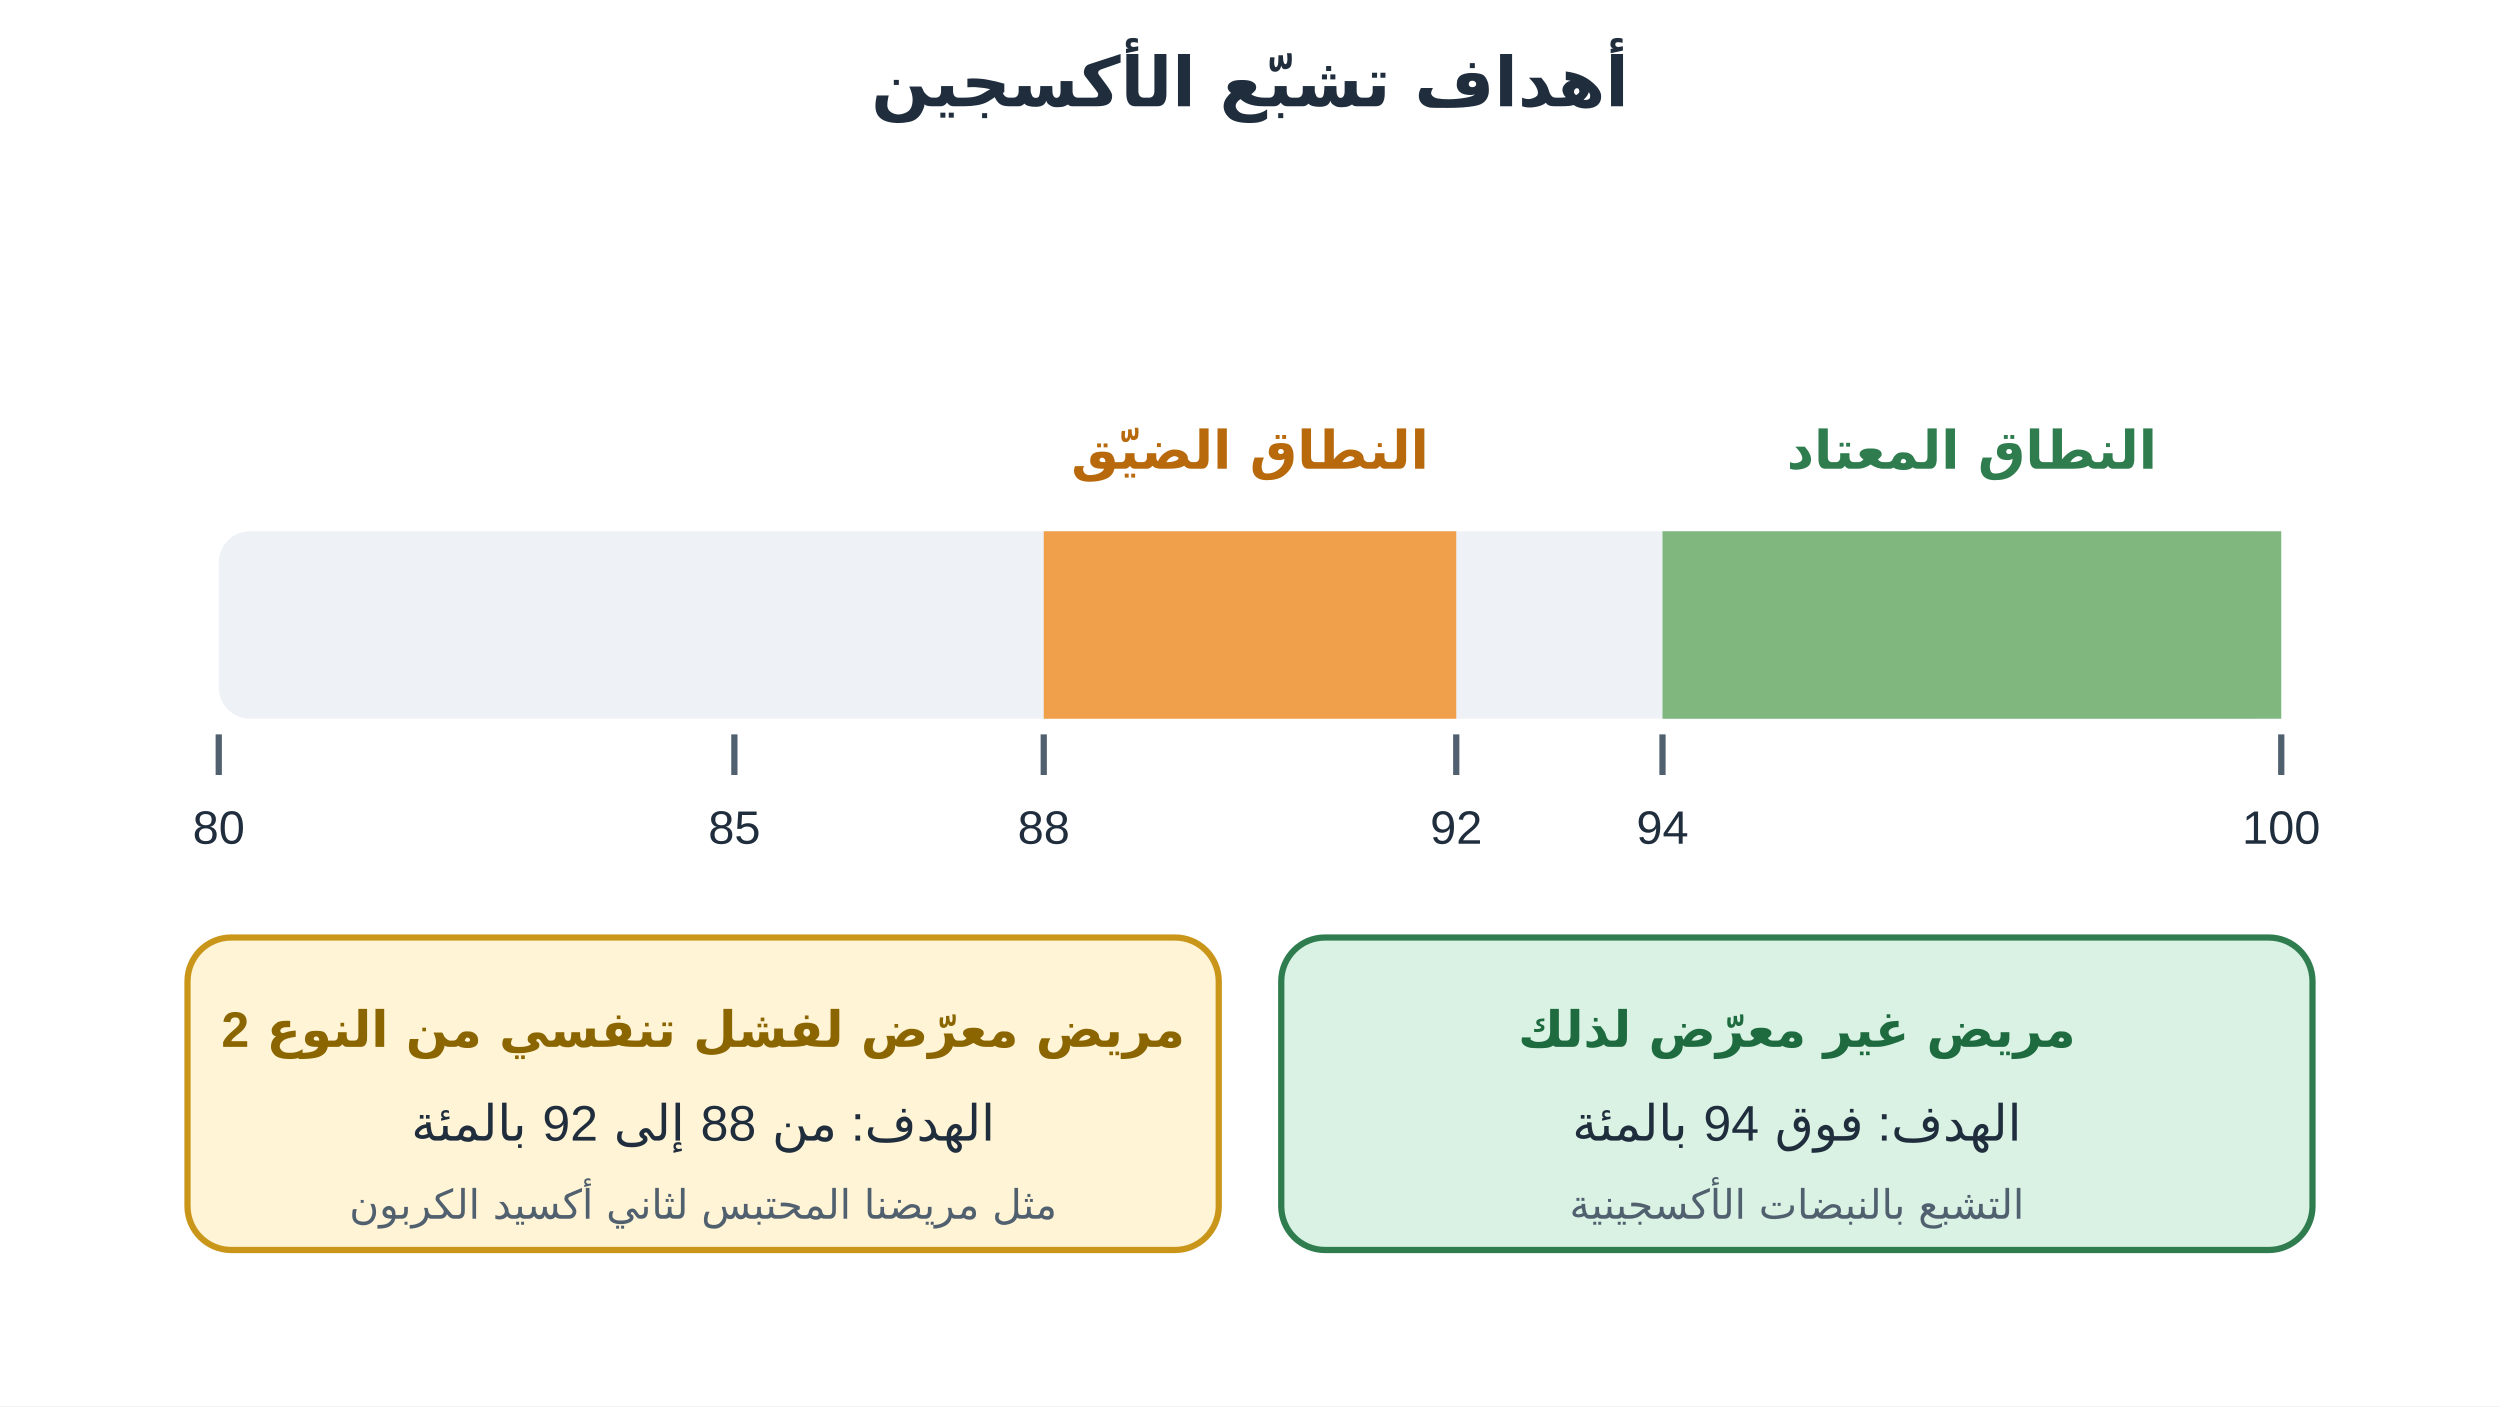
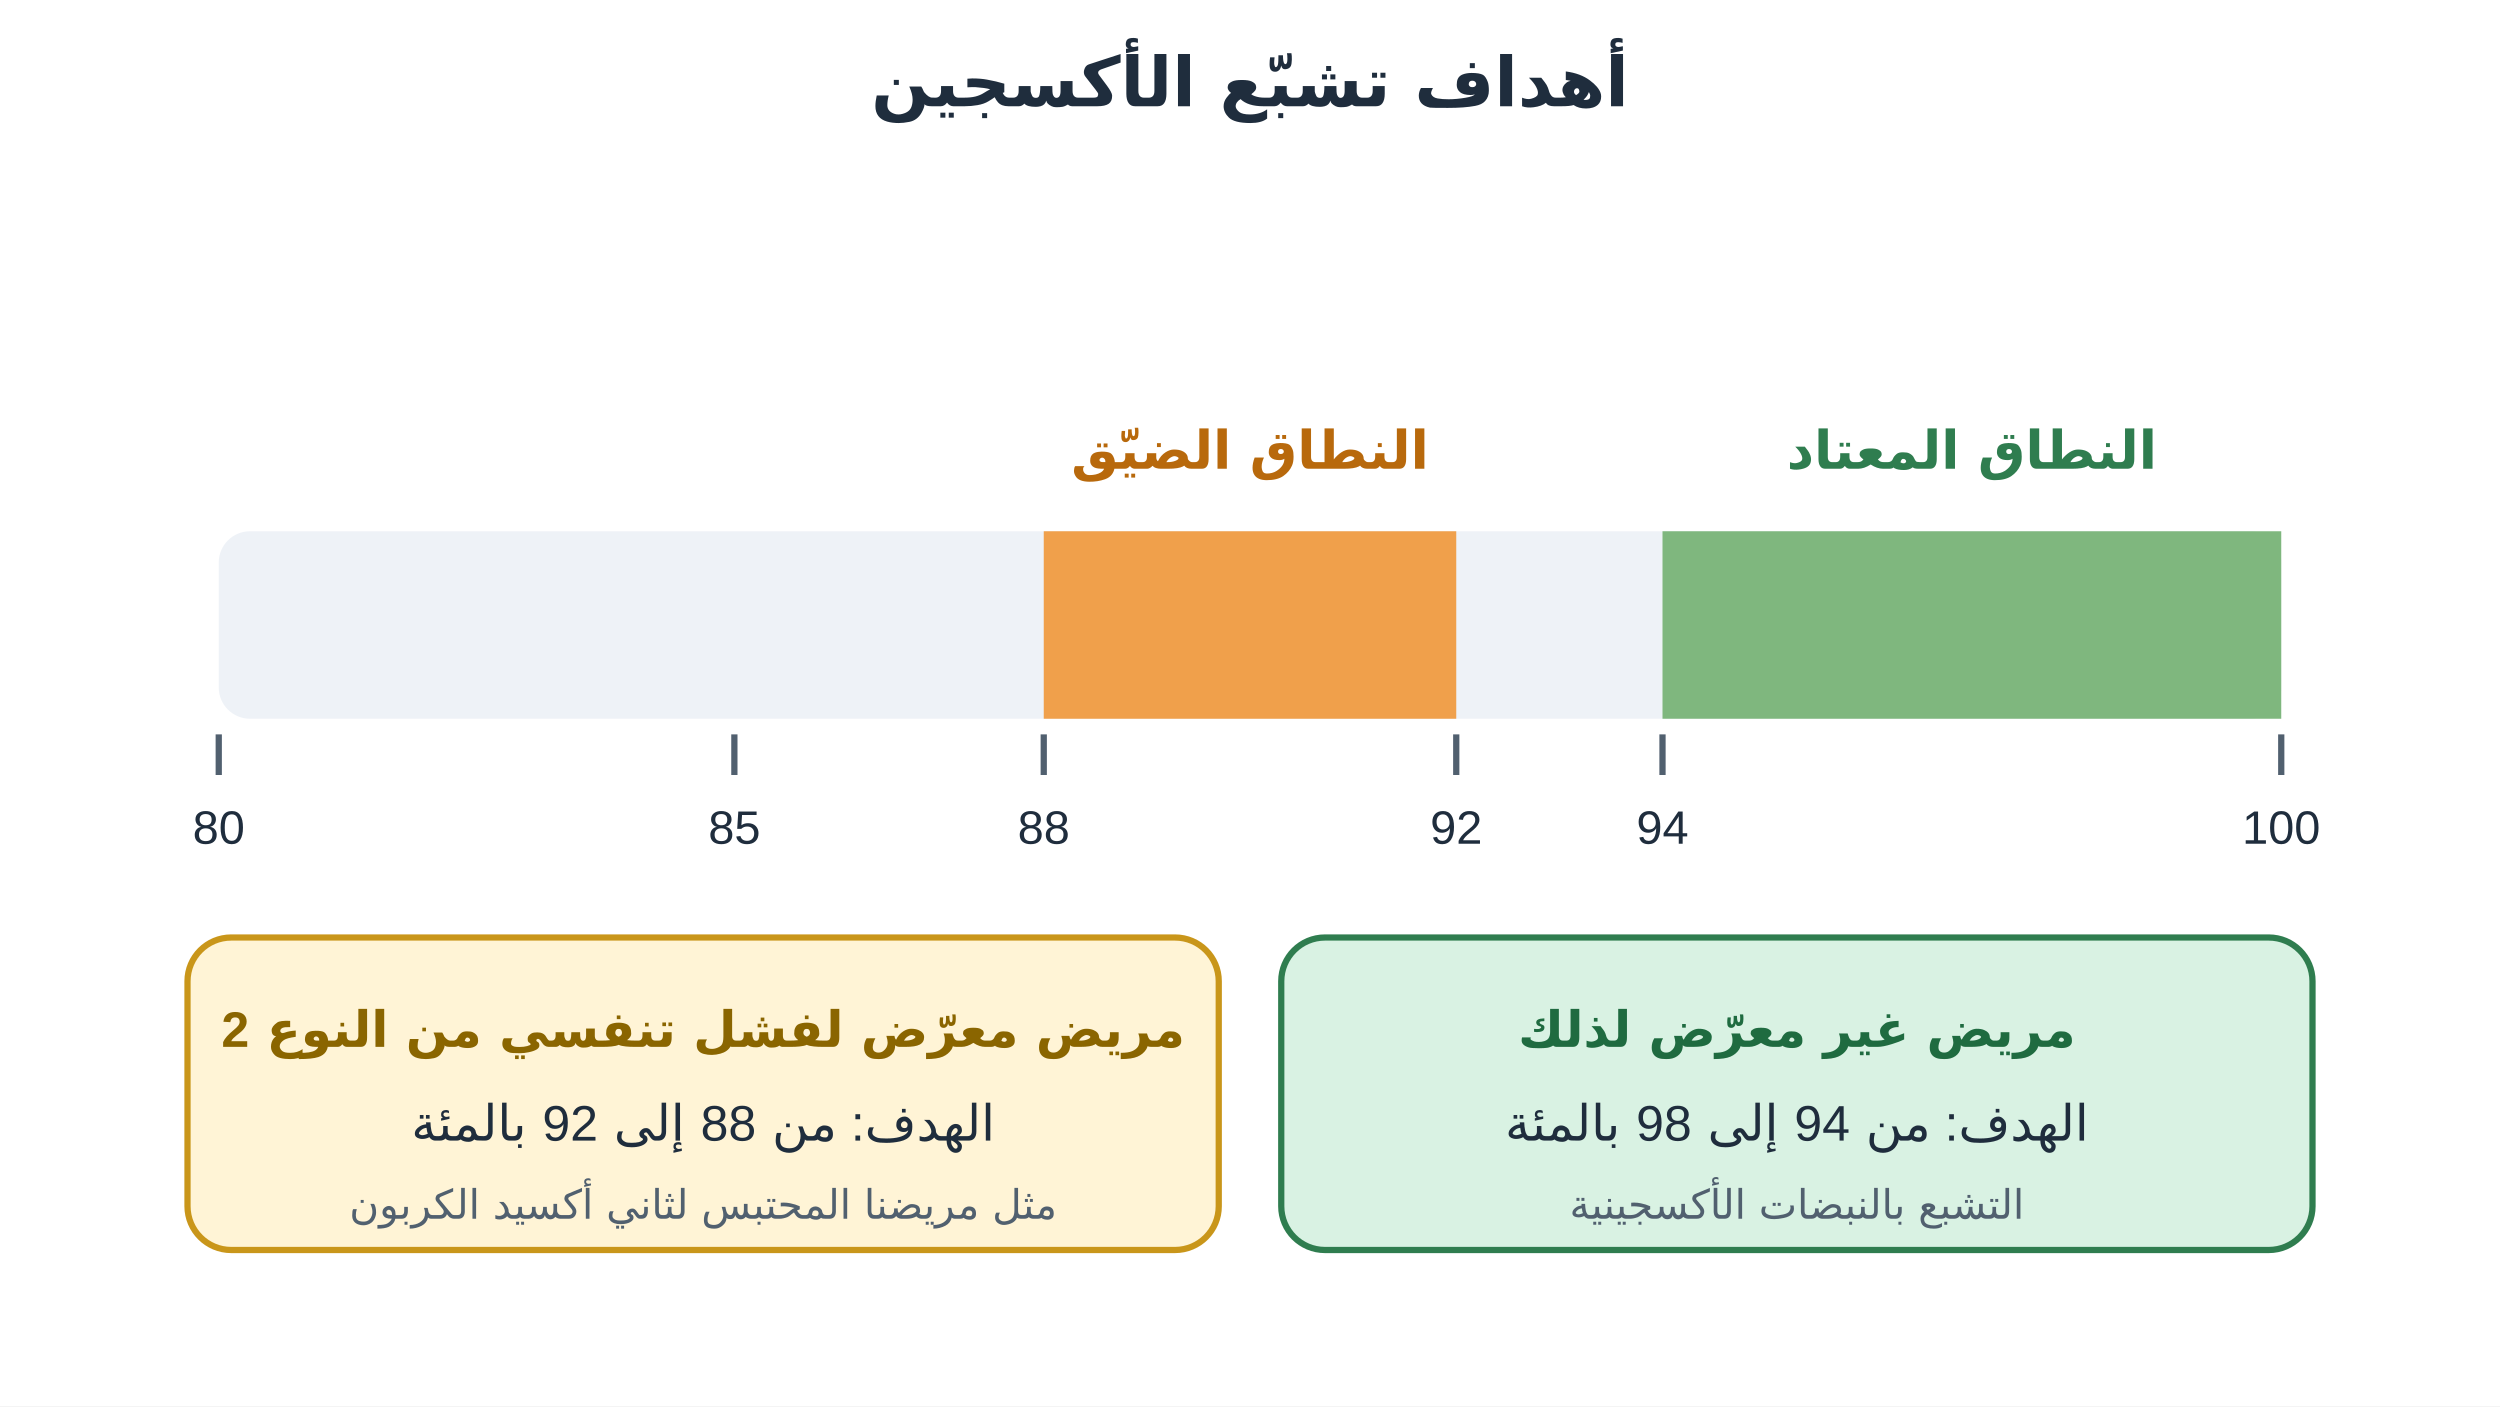
<svg xmlns="http://www.w3.org/2000/svg" viewBox="0 0 800 450" font-family="Tahoma, Arial, sans-serif">
  <rect width="800" height="450" fill="#ffffff" />
  <text x="400" y="34" text-anchor="middle" font-size="22" font-weight="700" fill="#1f2d3d">أهداف تشبّع الأكسجين</text>
  <rect x="70" y="170" width="660" height="60" rx="10" fill="#eef2f7" stroke="none" stroke-width="1" />
  <rect x="334.0" y="170" width="132.0" height="60" rx="0" fill="#f0a04b" stroke="none" stroke-width="1" />
  <rect x="532.0" y="170" width="198.0" height="60" rx="0" fill="#7fb77e" stroke="none" stroke-width="1" />
  <line x1="70.0" y1="235" x2="70.0" y2="248" stroke="#51606f" stroke-width="2" />
  <text x="70.0" y="270" text-anchor="middle" font-size="15" font-weight="400" fill="#1f2d3d">80</text>
  <line x1="235.0" y1="235" x2="235.0" y2="248" stroke="#51606f" stroke-width="2" />
  <text x="235.0" y="270" text-anchor="middle" font-size="15" font-weight="400" fill="#1f2d3d">85</text>
  <line x1="334.0" y1="235" x2="334.0" y2="248" stroke="#51606f" stroke-width="2" />
  <text x="334.0" y="270" text-anchor="middle" font-size="15" font-weight="400" fill="#1f2d3d">88</text>
  <line x1="466.0" y1="235" x2="466.0" y2="248" stroke="#51606f" stroke-width="2" />
  <text x="466.0" y="270" text-anchor="middle" font-size="15" font-weight="400" fill="#1f2d3d">92</text>
  <line x1="532.0" y1="235" x2="532.0" y2="248" stroke="#51606f" stroke-width="2" />
  <text x="532.0" y="270" text-anchor="middle" font-size="15" font-weight="400" fill="#1f2d3d">94</text>
  <line x1="730.0" y1="235" x2="730.0" y2="248" stroke="#51606f" stroke-width="2" />
  <text x="730.0" y="270" text-anchor="middle" font-size="15" font-weight="400" fill="#1f2d3d">100</text>
  <text x="400.0" y="150" text-anchor="middle" font-size="17" font-weight="700" fill="#b8690c">النطاق الضيّق</text>
  <text x="631.0" y="150" text-anchor="middle" font-size="17" font-weight="700" fill="#2f7d4f">النطاق المعتاد</text>
  <rect x="60" y="300" width="330" height="100" rx="14" fill="#fff4d6" stroke="#c9961a" stroke-width="2" />
  <text x="225" y="335" text-anchor="middle" font-size="16" font-weight="700" fill="#8a6500">مريض معرّض لفشل تنفسي من النوع 2</text>
  <text x="225" y="365" text-anchor="middle" font-size="16" font-weight="400" fill="#1f2d3d">الهدف: من 88 إلى 92 بالمئة</text>
  <text x="225" y="390" text-anchor="middle" font-size="13" font-weight="400" fill="#51606f">مثل مريضنا المحتبس لثاني أكسيد الكربون</text>
  <rect x="410" y="300" width="330" height="100" rx="14" fill="#d9f2e3" stroke="#2f7d4f" stroke-width="2" />
  <text x="575" y="335" text-anchor="middle" font-size="16" font-weight="700" fill="#1f6b40">مريض غير معرّض لذلك</text>
-   <text x="575" y="365" text-anchor="middle" font-size="16" font-weight="400" fill="#1f2d3d">الهدف: فوق 94 بالمئة</text>
+   <text x="575" y="365" text-anchor="middle" font-size="16" font-weight="400" fill="#1f2d3d">الهدف: من 94 إلى 98 بالمئة</text>
  <text x="575" y="390" text-anchor="middle" font-size="13" font-weight="400" fill="#51606f">التشبع بالنبضات الأكسجينية</text>
</svg>
